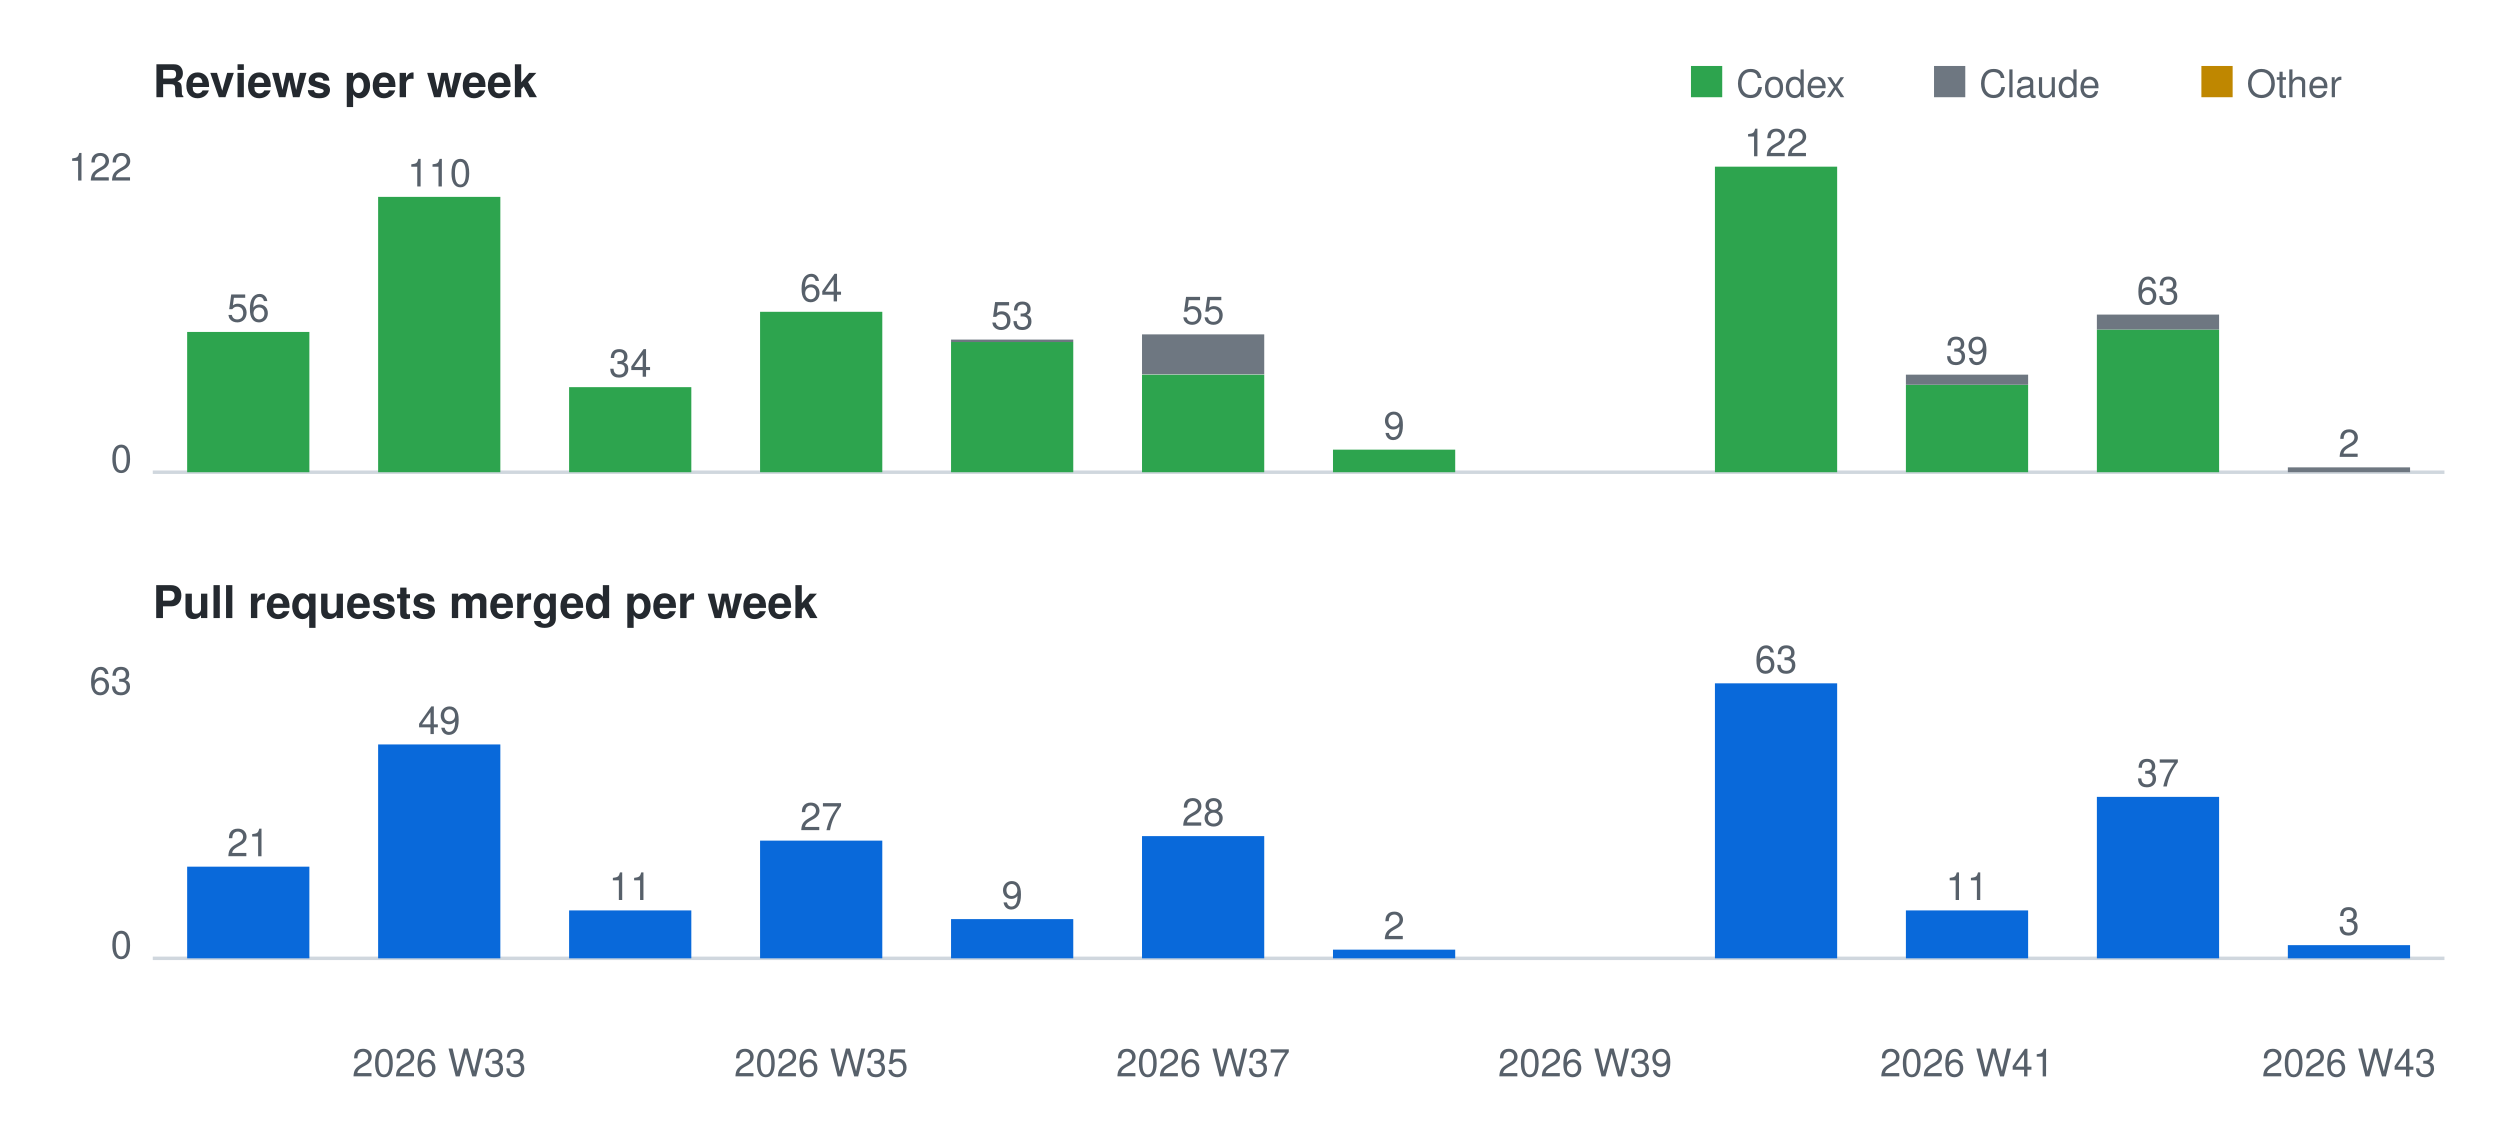
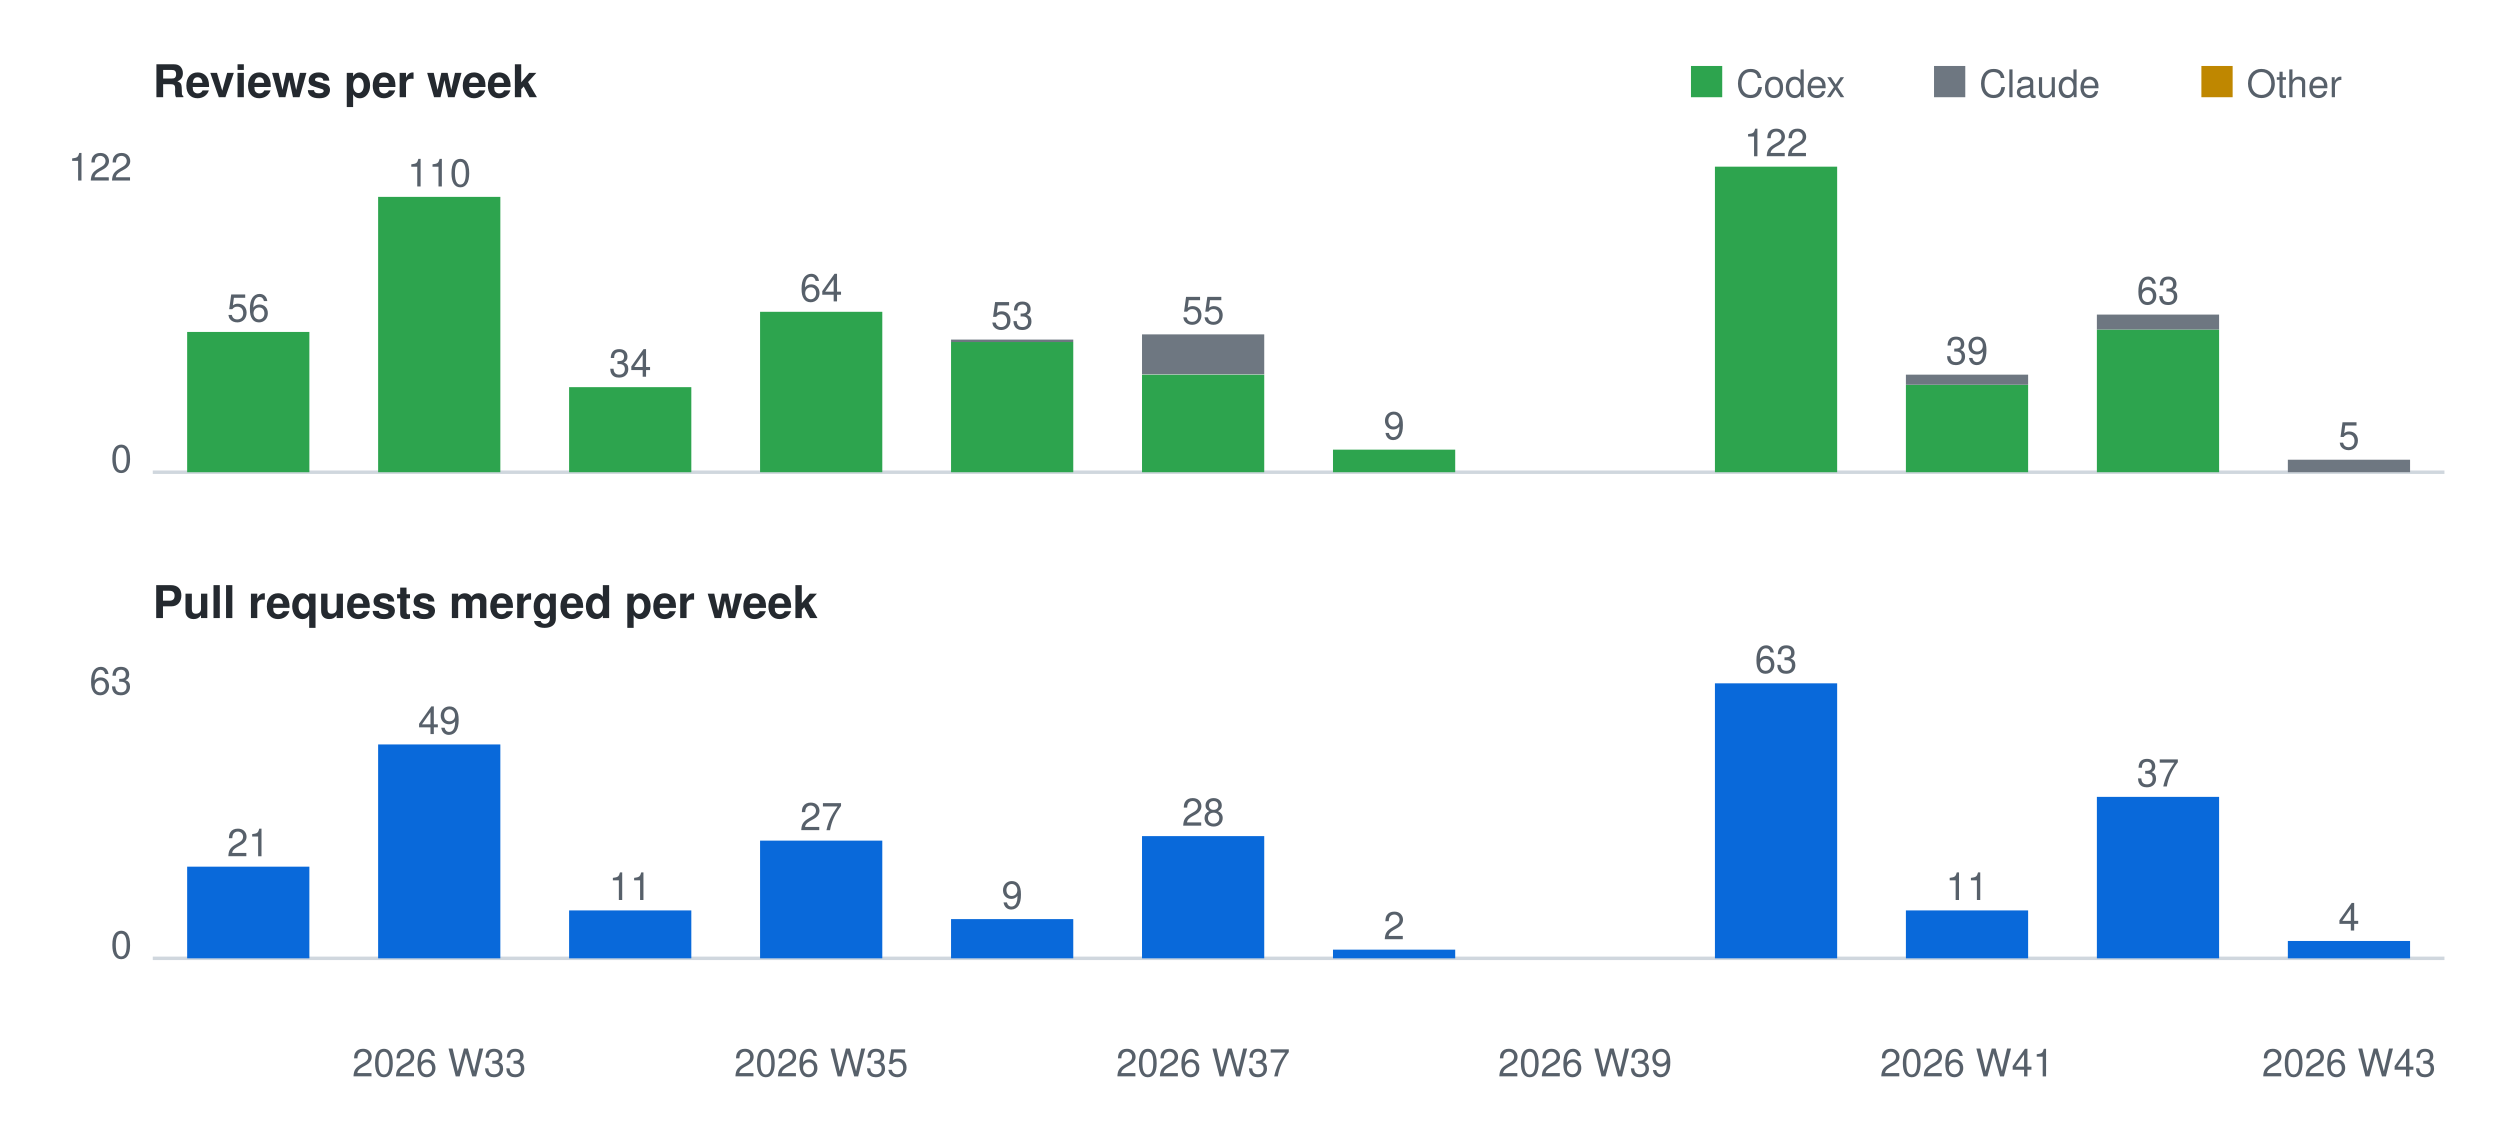
<svg xmlns="http://www.w3.org/2000/svg" width="720" height="330" viewBox="0 0 720 330" role="img" aria-label="Weekly reviews and merged pull requests">
  <style>text{font:11px -apple-system,Segoe UI,Helvetica,Arial,sans-serif;fill:#57606a}.t{font-size:13px;font-weight:600;fill:#24292f}.g{stroke:#d0d7de}.c{fill:#2da44e}.l{fill:#6e7781}.o{fill:#bf8700}.m{fill:#0969da}@media (prefers-color-scheme:dark){text{fill:#8b949e}.t{fill:#e6edf3}.g{stroke:#30363d}.c{fill:#3fb950}.l{fill:#8b949e}.o{fill:#d29922}.m{fill:#58a6ff}}</style>
  <text class="t" x="44" y="28">Reviews per week</text>
  <line class="g" x1="44" y1="136" x2="704" y2="136" />
  <text x="38" y="52" text-anchor="end">122</text>
  <text x="38" y="136" text-anchor="end">0</text>
  <rect class="c" x="53.9" y="95.6" width="35.2" height="40.4" />
  <text x="71.5" y="92.6" text-anchor="middle">56</text>
  <rect class="c" x="108.9" y="56.7" width="35.2" height="79.3" />
  <text x="126.5" y="53.7" text-anchor="middle">110</text>
  <rect class="c" x="163.9" y="111.5" width="35.2" height="24.5" />
  <text x="181.5" y="108.5" text-anchor="middle">34</text>
  <rect class="c" x="218.9" y="89.8" width="35.2" height="46.2" />
  <text x="236.5" y="86.8" text-anchor="middle">64</text>
  <rect class="c" x="273.9" y="98.5" width="35.2" height="37.5" />
  <rect class="l" x="273.9" y="97.8" width="35.2" height="0.7" />
  <text x="291.5" y="94.8" text-anchor="middle">53</text>
  <rect class="c" x="328.9" y="107.9" width="35.2" height="28.1" />
  <rect class="l" x="328.9" y="96.3" width="35.2" height="11.5" />
  <text x="346.5" y="93.3" text-anchor="middle">55</text>
  <rect class="c" x="383.9" y="129.5" width="35.2" height="6.5" />
  <text x="401.5" y="126.5" text-anchor="middle">9</text>
  <rect class="c" x="493.9" y="48.0" width="35.2" height="88.0" />
  <text x="511.5" y="45.0" text-anchor="middle">122</text>
  <rect class="c" x="548.9" y="110.8" width="35.2" height="25.2" />
  <rect class="l" x="548.9" y="107.9" width="35.2" height="2.9" />
  <text x="566.5" y="104.9" text-anchor="middle">39</text>
  <rect class="c" x="603.9" y="94.9" width="35.2" height="41.1" />
  <rect class="l" x="603.9" y="90.6" width="35.2" height="4.3" />
  <text x="621.5" y="87.6" text-anchor="middle">63</text>
-   <rect class="l" x="658.9" y="134.6" width="35.2" height="1.4" />
-   <text x="676.5" y="131.6" text-anchor="middle">2</text>
+   <rect class="l" x="658.9" y="132.4" width="35.2" height="3.6" />
+   <text x="676.5" y="129.4" text-anchor="middle">5</text>
  <rect class="o" x="634" y="19" width="9" height="9" />
  <text x="647" y="28">Other</text>
  <rect class="l" x="557" y="19" width="9" height="9" />
  <text x="570" y="28">Claude</text>
  <rect class="c" x="487" y="19" width="9" height="9" />
  <text x="500" y="28">Codex</text>
  <text class="t" x="44" y="178">Pull requests merged per week</text>
  <line class="g" x1="44" y1="276" x2="704" y2="276" />
  <text x="38" y="200" text-anchor="end">63</text>
  <text x="38" y="276" text-anchor="end">0</text>
  <rect class="m" x="53.9" y="249.6" width="35.2" height="26.4" />
  <text x="71.5" y="246.6" text-anchor="middle">21</text>
  <rect class="m" x="108.9" y="214.4" width="35.2" height="61.6" />
  <text x="126.5" y="211.4" text-anchor="middle">49</text>
  <rect class="m" x="163.9" y="262.2" width="35.2" height="13.8" />
  <text x="181.5" y="259.2" text-anchor="middle">11</text>
  <rect class="m" x="218.9" y="242.1" width="35.2" height="33.9" />
  <text x="236.5" y="239.1" text-anchor="middle">27</text>
  <rect class="m" x="273.9" y="264.7" width="35.2" height="11.3" />
  <text x="291.5" y="261.7" text-anchor="middle">9</text>
  <rect class="m" x="328.9" y="240.8" width="35.2" height="35.2" />
  <text x="346.5" y="237.8" text-anchor="middle">28</text>
  <rect class="m" x="383.9" y="273.5" width="35.2" height="2.5" />
  <text x="401.5" y="270.5" text-anchor="middle">2</text>
  <rect class="m" x="493.9" y="196.8" width="35.2" height="79.2" />
  <text x="511.5" y="193.8" text-anchor="middle">63</text>
  <rect class="m" x="548.9" y="262.2" width="35.2" height="13.8" />
  <text x="566.5" y="259.2" text-anchor="middle">11</text>
  <rect class="m" x="603.9" y="229.5" width="35.2" height="46.5" />
  <text x="621.5" y="226.5" text-anchor="middle">37</text>
-   <rect class="m" x="658.9" y="272.2" width="35.2" height="3.8" />
-   <text x="676.5" y="269.2" text-anchor="middle">3</text>
+   <rect class="m" x="658.9" y="271.0" width="35.2" height="5.0" />
+   <text x="676.5" y="268.0" text-anchor="middle">4</text>
  <text x="126.5" y="310" text-anchor="middle">2026 W33</text>
  <text x="236.5" y="310" text-anchor="middle">2026 W35</text>
  <text x="346.5" y="310" text-anchor="middle">2026 W37</text>
  <text x="456.5" y="310" text-anchor="middle">2026 W39</text>
  <text x="566.5" y="310" text-anchor="middle">2026 W41</text>
  <text x="676.5" y="310" text-anchor="middle">2026 W43</text>
</svg>
